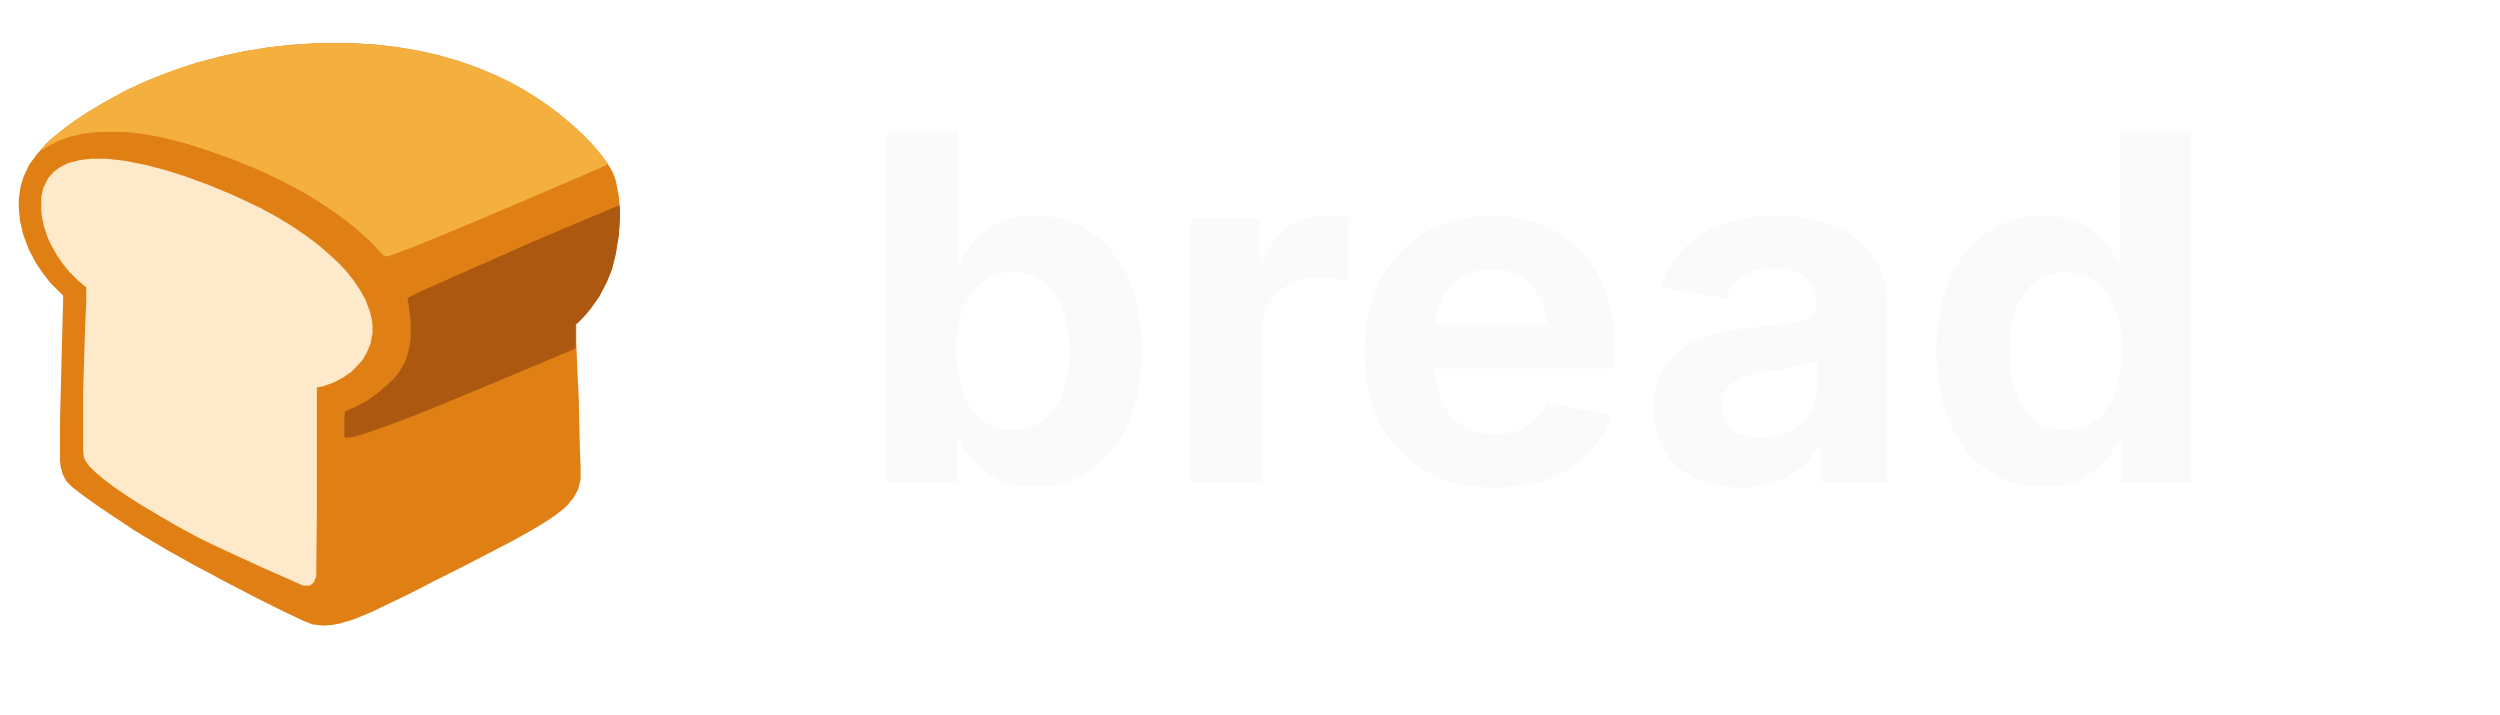
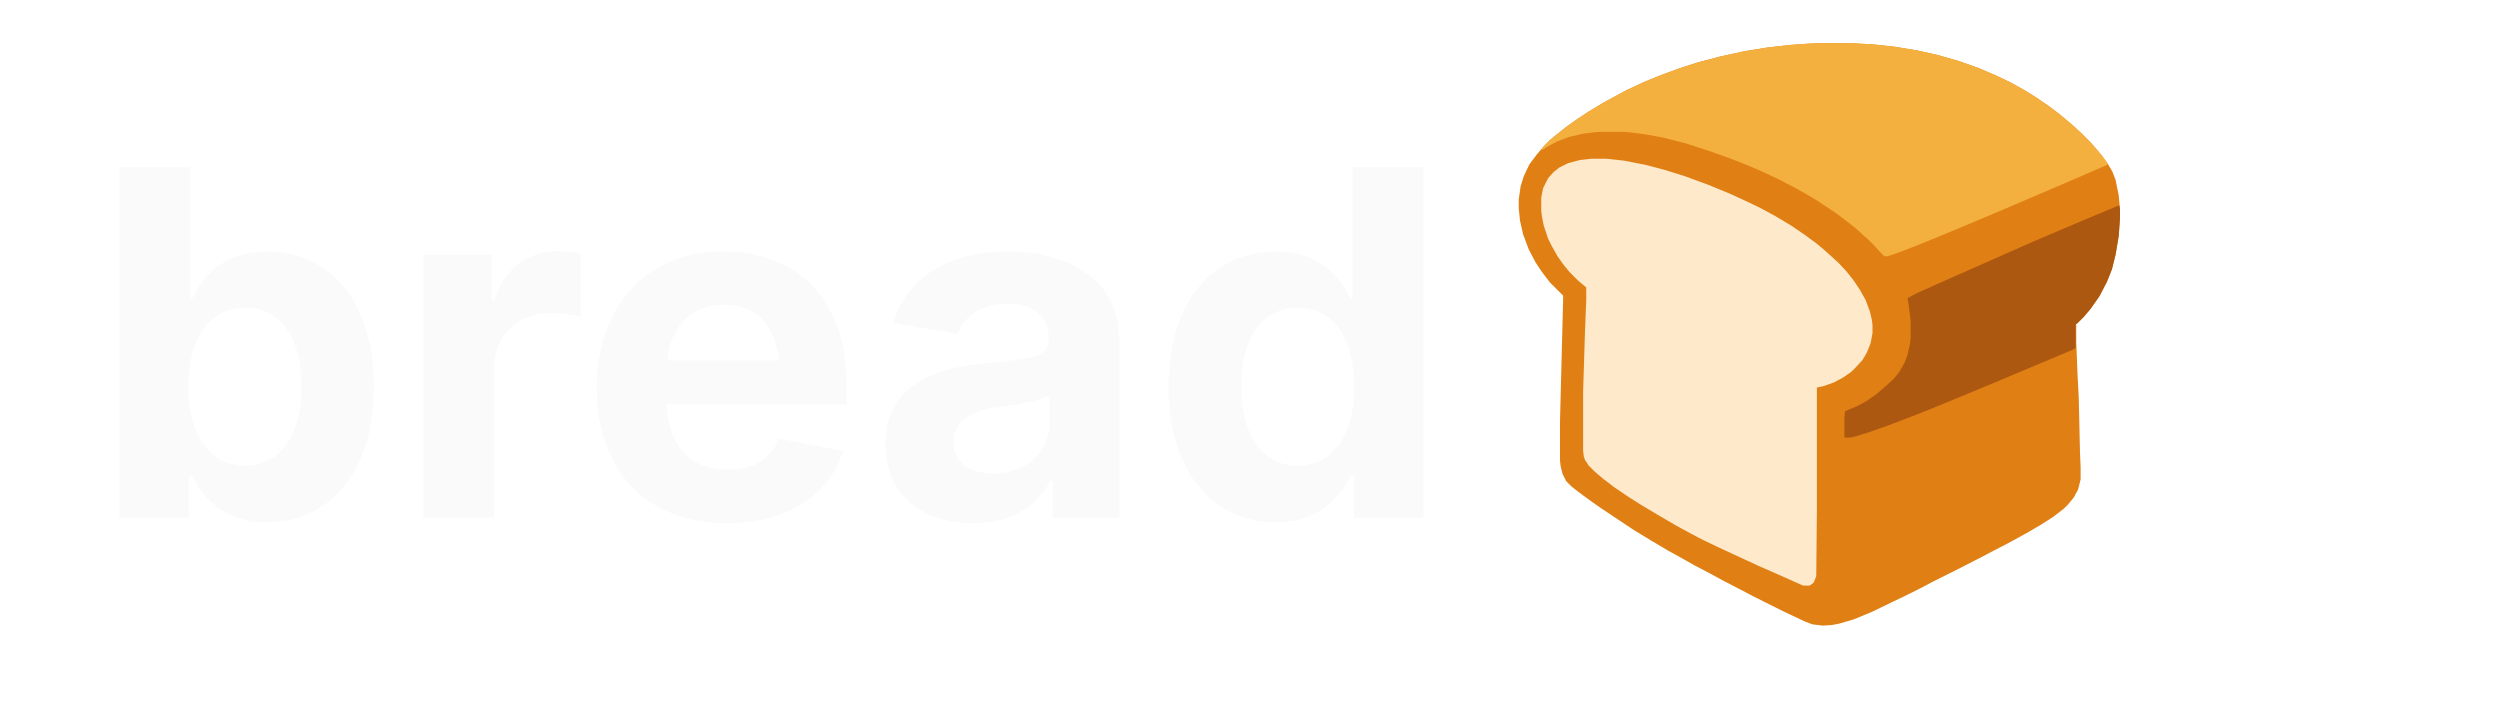
<svg xmlns="http://www.w3.org/2000/svg" width="140" height="40" viewBox="0 0 140 40" fill="none">
-   <g transform="scale(0.035) translate(0, 20)">
+   <g transform="scale(0.035) translate(2400, 20)">
    <path transform="translate(514,49)" d="m0 0h46l37 2 36 4 36 6 31 7 35 10 31 11 28 12 21 10 22 12 21 13 19 13 16 12 11 9 13 11 15 14 13 13 7 8 11 13 10 14 7 12 5 13 5 25 2 22v13l-2 29-5 30-6 24-8 20-12 23-14 20-11 13-10 10-2 1v29l2 51 2 38 2 89 1 22v20l-4 16-7 13-9 11-7 7-17 13-17 11-22 13-29 16-27 14-19 10-41 21-38 19-19 10-24 12-23 11-31 15-29 12-24 7-11 2-14 1-17-2-13-5-34-16-48-24-19-10-29-15-22-12-23-12-23-13-20-11-27-16-28-17-54-36-17-12-19-14-10-8-8-8-6-12-3-12-1-9v-63l5-195v-6l-21-21-13-17-10-15-11-21-9-24-5-22-2-20v-14l3-21 5-16 9-19 12-16 12-14 9-9 11-9 15-12 17-12 18-12 25-15 22-12 15-8 28-13 27-11 30-11 28-9 38-10 37-8 37-6 35-4 28-2z" fill="#E07F14" />
    <path transform="translate(146,234)" d="m0 0h24l28 3 36 7 30 8 32 10 38 14 34 14 24 11 25 12 24 13 25 15 22 15 19 14 13 11 10 9 12 11 13 14 11 14 10 15 9 16 7 19 3 13 1 8v13l-3 16-6 15-7 12-11 12-7 7-13 9-15 8-17 6-10 2v197l-1 105-4 10-5 4-2 1h-10l-29-13-41-18-39-18-28-13-25-12-19-10-22-12-24-14-32-19-22-14-22-15-17-13-13-11-10-10-6-9-2-6-1-9v-95l3-96 2-50v-20l-13-11-14-14-9-11-10-14-9-16-6-12-7-21-3-15-1-9v-21l3-15 8-16 9-10 9-7 14-7 19-5z" fill="#FEEACA" />
    <path transform="translate(514,49)" d="m0 0h46l37 2 36 4 36 6 31 7 35 10 31 11 28 12 21 10 22 12 21 13 19 13 16 12 11 9 13 11 15 14 13 13 7 8 11 13 9 12-1 3-30 13-37 16-56 24-54 23-45 19-36 15-49 20-29 11-15 5h-5l-9-9-7-8-9-9-8-7-12-11-14-11-17-13-30-20-20-12-18-10-23-12-25-12-28-12-28-11-34-12-37-12-36-9-27-5-23-3-12-1h-41l-25 3-21 5-19 7-17 9-7 5-2-1 7-8 7-7 11-9 15-12 17-12 18-12 25-15 22-12 15-8 28-13 27-11 30-11 28-9 38-10 37-8 37-6 35-4 28-2z" fill="#F4B03E" />
    <path transform="translate(989,309)" d="m0 0h2l1 6v13l-2 29-5 30-6 24-8 20-12 23-14 20-11 13-10 10-3 2v38l-8 4-131 55-41 17-46 19-38 15-34 13-34 12-23 7-5 1h-9l-1-1v-29l1-12 19-8 15-8 17-12 14-12 13-12 9-11 8-14 5-13 4-18 1-10v-27l-3-24-2-12 15-8 65-29 41-18 36-16 43-19 80-34 43-18z" fill="#AC5811" />
  </g>
-   <text x="48" y="27" font-family="Inter, -apple-system, BlinkMacSystemFont, 'Segoe UI', sans-serif" font-size="27" font-weight="700" fill="#FAFAFA">bread</text>
+   <text x="5" y="29" font-family="Inter, -apple-system, BlinkMacSystemFont, 'Segoe UI', sans-serif" font-size="27" font-weight="700" fill="#FAFAFA">bread</text>
</svg>
